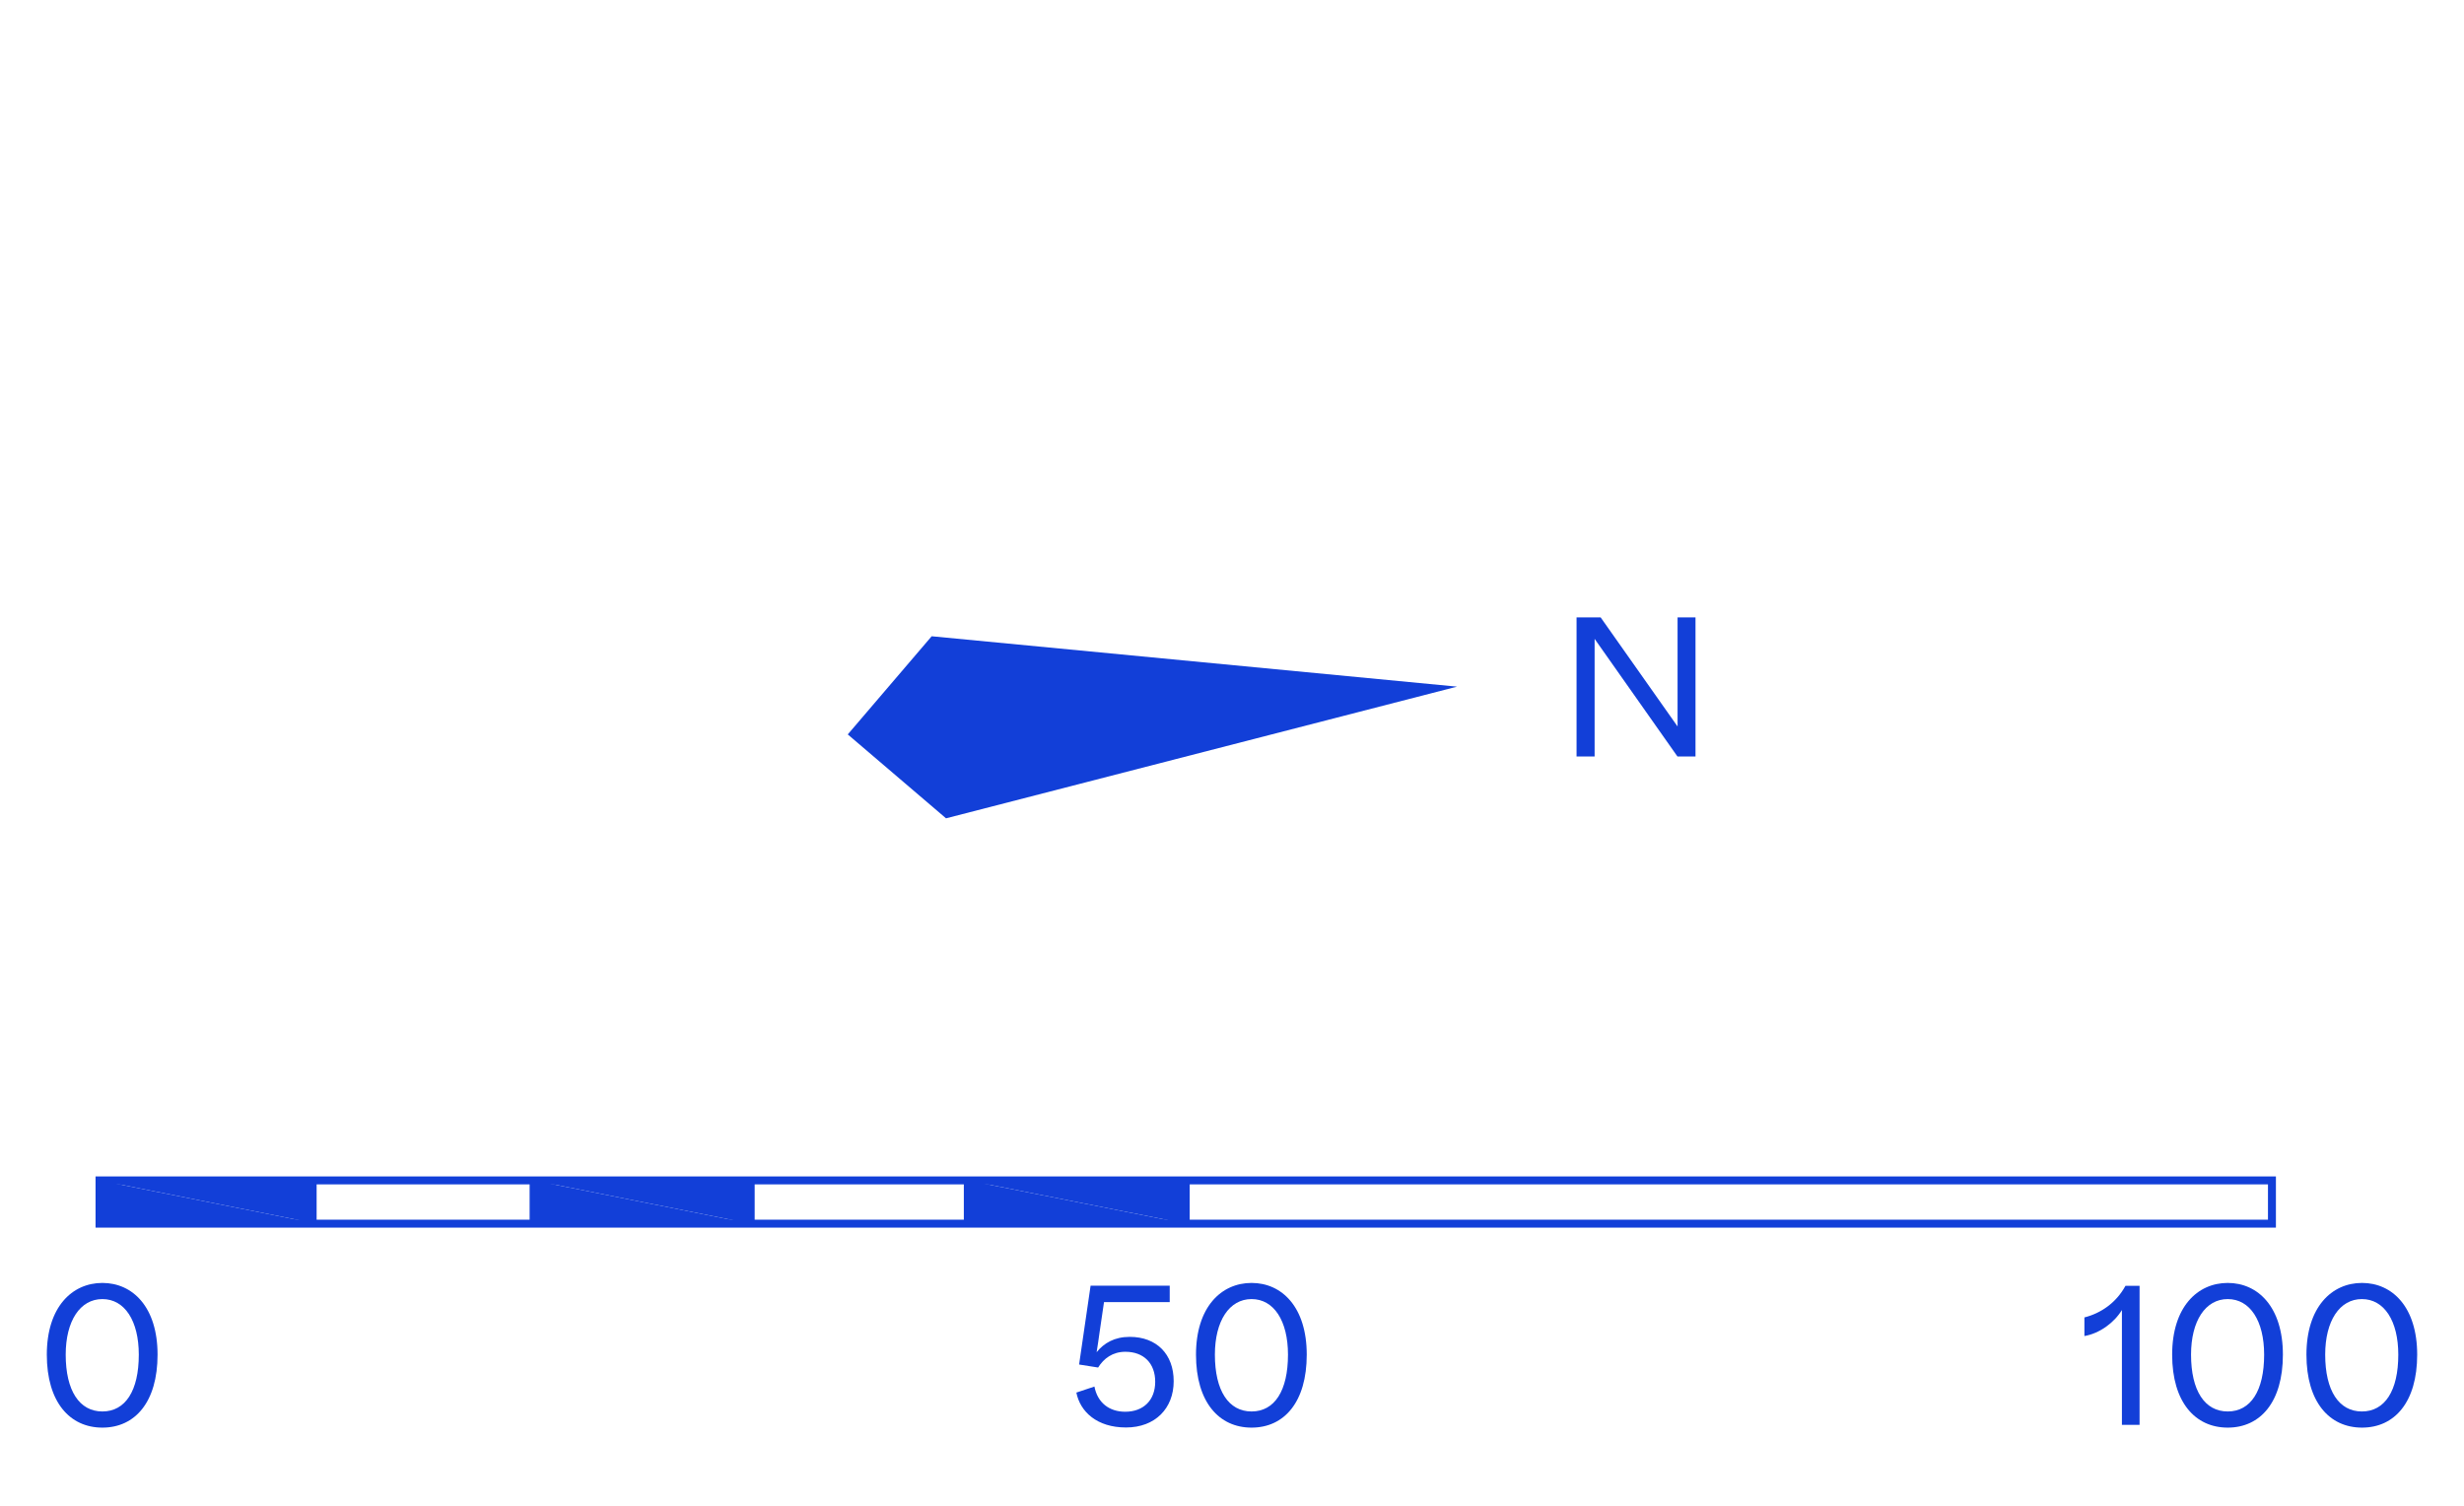
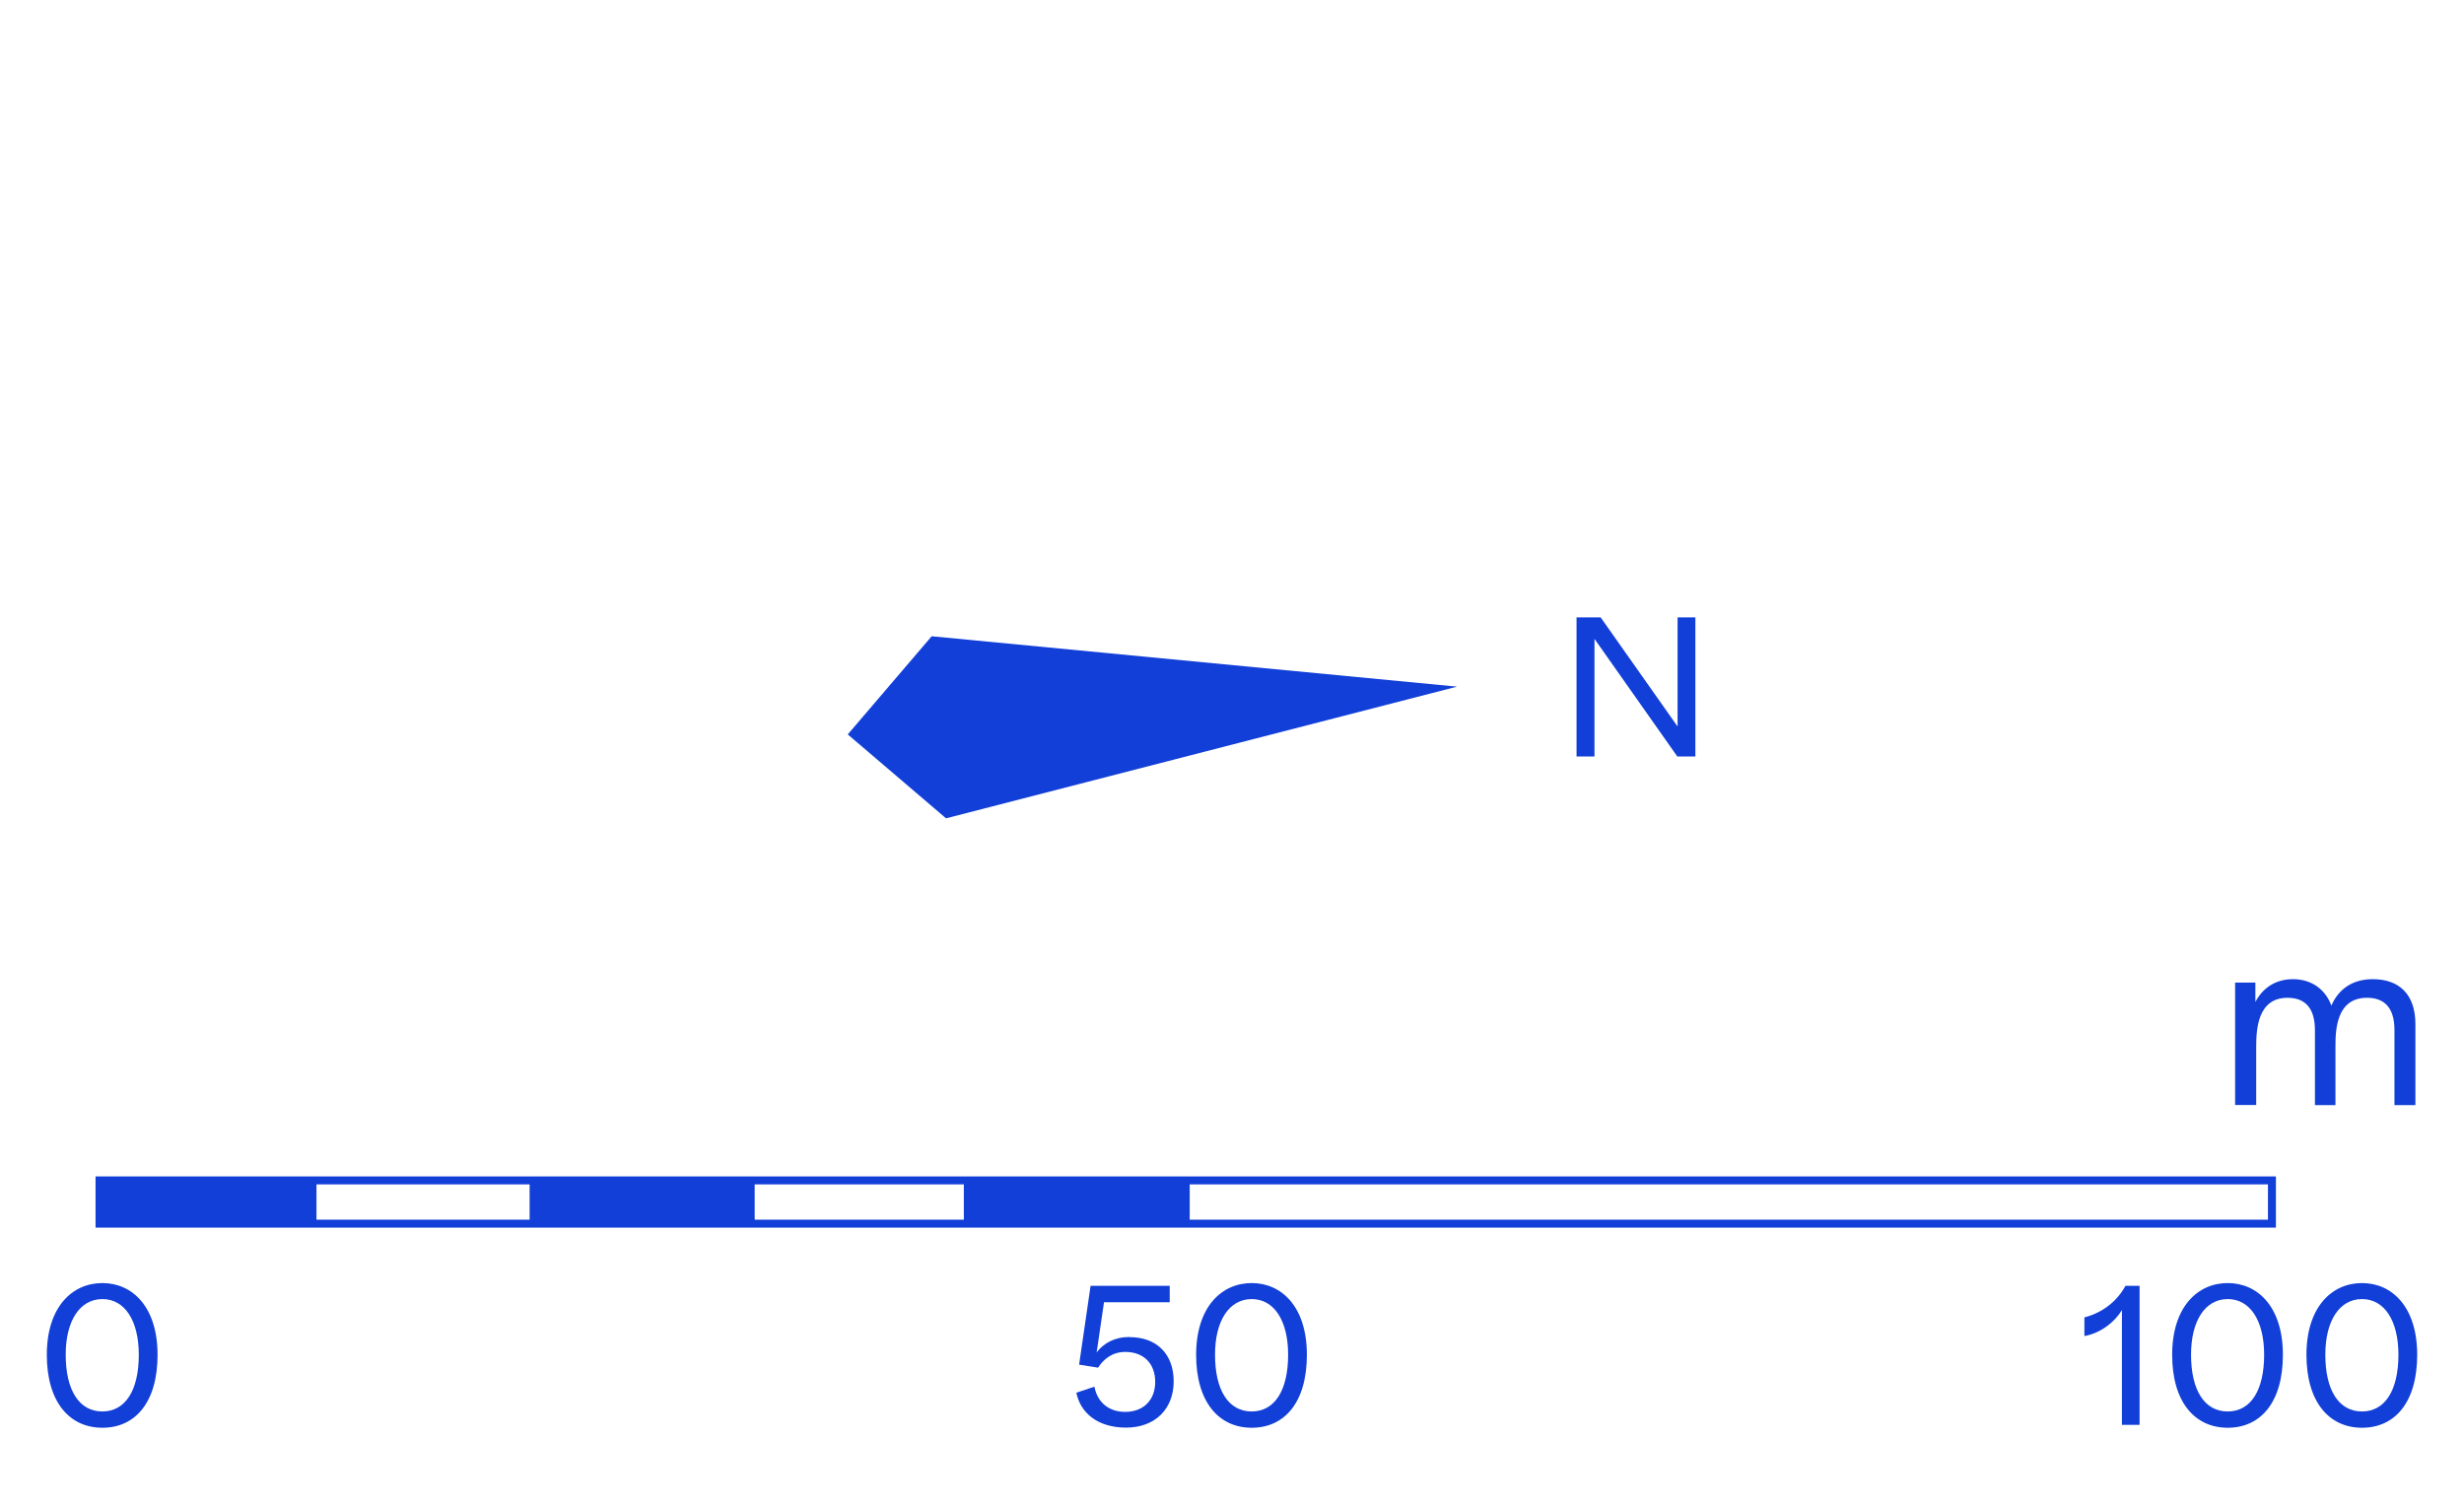
<svg xmlns="http://www.w3.org/2000/svg" viewBox="0 0 180 110">
  <defs>
    <style>
-       .uuid-6e134645-f9c9-4be1-b686-2eea19a2a256 {
-         fill-rule: evenodd;
-       }
- 
-       .uuid-6e134645-f9c9-4be1-b686-2eea19a2a256, .uuid-e02f7f68-b21b-4491-a749-05b7107113a8 {
+       .uuid-4bd6dc38-b233-4146-a18b-8c7e101a2c2b {
        fill: #123fd8;
      }
    </style>
  </defs>
  <g>
-     <path class="uuid-e02f7f68-b21b-4491-a749-05b7107113a8" d="M166.26,89.68H6.98v-3.74h159.28v3.74ZM86.91,89.1h78.77v-2.58h-78.77v2.58ZM70.99,89.1h15.34v-2.58h-15.34v2.58ZM55.13,89.1h15.28v-2.58h-15.28v2.58ZM39.27,89.1h15.28v-2.58h-15.28v2.58ZM7.56,89.1h31.13v-2.58H7.56v2.58Z" />
-     <polyline class="uuid-6e134645-f9c9-4be1-b686-2eea19a2a256" points="23.13 89.39 23.13 86.23 7.27 86.23" />
-     <polyline class="uuid-6e134645-f9c9-4be1-b686-2eea19a2a256" points="7.27 86.23 7.27 89.39 23.13 89.39" />
-     <polyline class="uuid-6e134645-f9c9-4be1-b686-2eea19a2a256" points="54.84 89.39 54.84 86.23 38.98 86.23" />
-     <polyline class="uuid-6e134645-f9c9-4be1-b686-2eea19a2a256" points="38.98 86.23 38.98 89.39 54.84 89.39" />
-     <polyline class="uuid-6e134645-f9c9-4be1-b686-2eea19a2a256" points="86.62 89.39 86.62 86.23 70.7 86.23" />
-     <polyline class="uuid-6e134645-f9c9-4be1-b686-2eea19a2a256" points="70.7 86.23 70.7 89.39 86.62 89.39" />
+     <path class="uuid-4bd6dc38-b233-4146-a18b-8c7e101a2c2b" d="M166.26,85.94H6.98v3.74h159.28v-3.74ZM38.69,89.1h-15.57v-2.58h15.57v2.58ZM70.41,89.1h-15.28v-2.58h15.28v2.58ZM165.68,89.1h-78.77v-2.58h78.77v2.58Z" />
+     <path class="uuid-4bd6dc38-b233-4146-a18b-8c7e101a2c2b" d="M7.48,93.73c-2.22,0-4.06,1.77-4.06,5.24s1.67,5.33,4.06,5.33,4.03-1.84,4.03-5.33-1.83-5.24-4.03-5.24ZM7.48,103.11c-1.68,0-2.68-1.52-2.68-4.15,0-2.47,1.03-4.06,2.68-4.06s2.66,1.6,2.66,4.06c0,2.64-1,4.15-2.66,4.15Z" />
+     <path class="uuid-4bd6dc38-b233-4146-a18b-8c7e101a2c2b" d="M82.53,97.67c-1.12,0-1.89.45-2.42,1.12.07-.45.15-.95.22-1.48l.32-2.18h4.8v-1.2h-5.78l-.84,5.76,1.39.22c.41-.65,1.06-1.15,1.99-1.15,1.34,0,2.18.86,2.18,2.19s-.86,2.19-2.19,2.19c-1.15,0-2.02-.64-2.25-1.84l-1.32.44c.28,1.41,1.49,2.55,3.63,2.55s3.48-1.38,3.48-3.38-1.25-3.23-3.21-3.23Z" />
+     <path class="uuid-4bd6dc38-b233-4146-a18b-8c7e101a2c2b" d="M91.44,93.73c-2.22,0-4.06,1.77-4.06,5.24s1.67,5.33,4.06,5.33,4.03-1.84,4.03-5.33-1.83-5.24-4.03-5.24ZM91.44,103.11c-1.68,0-2.68-1.52-2.68-4.15,0-2.47,1.03-4.06,2.68-4.06s2.66,1.6,2.66,4.06c0,2.64-1,4.15-2.66,4.15Z" />
+     <path class="uuid-4bd6dc38-b233-4146-a18b-8c7e101a2c2b" d="M152.27,96.24v1.36c1.12-.19,2.18-.97,2.74-1.9v8.39h1.29v-10.16h-1.03c-.68,1.25-1.81,2-3,2.31Z" />
+     <path class="uuid-4bd6dc38-b233-4146-a18b-8c7e101a2c2b" d="M162.74,93.73c-2.22,0-4.06,1.77-4.06,5.24s1.67,5.33,4.06,5.33,4.03-1.84,4.03-5.33-1.83-5.24-4.03-5.24ZM162.74,103.11c-1.68,0-2.68-1.52-2.68-4.15,0-2.47,1.03-4.06,2.68-4.06s2.66,1.6,2.66,4.06c0,2.64-1,4.15-2.66,4.15Z" />
+     <path class="uuid-4bd6dc38-b233-4146-a18b-8c7e101a2c2b" d="M172.55,93.73c-2.22,0-4.06,1.77-4.06,5.24s1.67,5.33,4.06,5.33,4.03-1.84,4.03-5.33-1.83-5.24-4.03-5.24ZM172.55,103.11c-1.68,0-2.68-1.52-2.68-4.15,0-2.47,1.03-4.06,2.68-4.06s2.66,1.6,2.66,4.06c0,2.64-1,4.15-2.66,4.15Z" />
+     <polygon class="uuid-4bd6dc38-b233-4146-a18b-8c7e101a2c2b" points="116.48 49.24 116.48 46.67 122.53 55.26 123.85 55.26 123.85 45.1 122.55 45.1 122.55 50.8 122.55 53.07 116.93 45.1 115.17 45.1 115.17 55.26 116.48 55.26 116.48 49.24" />
+     <polygon class="uuid-4bd6dc38-b233-4146-a18b-8c7e101a2c2b" points="106.44 50.16 68.06 46.48 61.93 53.65 69.11 59.78 106.44 50.16" />
  </g>
-   <path class="uuid-e02f7f68-b21b-4491-a749-05b7107113a8" d="M3.42,98.96c0-3.47,1.84-5.24,4.06-5.24s4.03,1.77,4.03,5.24-1.65,5.33-4.03,5.33-4.06-1.86-4.06-5.33ZM10.14,98.96c0-2.47-1.03-4.06-2.66-4.06s-2.68,1.6-2.68,4.06c0,2.63,1,4.15,2.68,4.15s2.66-1.51,2.66-4.15Z" />
-   <g>
-     <path class="uuid-e02f7f68-b21b-4491-a749-05b7107113a8" d="M78.63,101.73l1.32-.44c.23,1.2,1.1,1.84,2.25,1.84,1.33,0,2.19-.84,2.19-2.19s-.84-2.19-2.18-2.19c-.93,0-1.58.49-1.99,1.15l-1.39-.22.84-5.76h5.78v1.2h-4.8l-.32,2.18c-.07.54-.15,1.03-.22,1.48.54-.67,1.31-1.12,2.42-1.12,1.96,0,3.21,1.26,3.21,3.24s-1.35,3.38-3.48,3.38-3.35-1.15-3.63-2.55Z" />
-     <path class="uuid-e02f7f68-b21b-4491-a749-05b7107113a8" d="M87.37,98.96c0-3.47,1.84-5.24,4.06-5.24s4.03,1.77,4.03,5.24-1.65,5.33-4.03,5.33-4.06-1.86-4.06-5.33ZM94.09,98.96c0-2.47-1.03-4.06-2.66-4.06s-2.68,1.6-2.68,4.06c0,2.63,1,4.15,2.68,4.15s2.66-1.51,2.66-4.15Z" />
-   </g>
-   <g>
-     <path class="uuid-e02f7f68-b21b-4491-a749-05b7107113a8" d="M155.01,104.09v-8.39c-.57.93-1.63,1.71-2.74,1.9v-1.36c1.19-.3,2.32-1.06,3-2.31h1.03v10.16h-1.29Z" />
-     <path class="uuid-e02f7f68-b21b-4491-a749-05b7107113a8" d="M158.68,98.96c0-3.47,1.84-5.24,4.06-5.24s4.03,1.77,4.03,5.24-1.65,5.33-4.03,5.33-4.06-1.86-4.06-5.33ZM165.4,98.96c0-2.47-1.03-4.06-2.66-4.06s-2.68,1.6-2.68,4.06c0,2.63,1,4.15,2.68,4.15s2.66-1.51,2.66-4.15Z" />
-     <path class="uuid-e02f7f68-b21b-4491-a749-05b7107113a8" d="M168.49,98.96c0-3.47,1.84-5.24,4.06-5.24s4.03,1.77,4.03,5.24-1.65,5.33-4.03,5.33-4.06-1.86-4.06-5.33ZM175.2,98.96c0-2.47-1.03-4.06-2.66-4.06s-2.68,1.6-2.68,4.06c0,2.63,1,4.15,2.68,4.15s2.66-1.51,2.66-4.15Z" />
-   </g>
-   <path class="uuid-e02f7f68-b21b-4491-a749-05b7107113a8" d="M115.17,55.26v-10.16h1.76l5.62,7.97v-7.97h1.31v10.16h-1.32l-6.05-8.59v8.59h-1.31Z" />
-   <polygon class="uuid-e02f7f68-b21b-4491-a749-05b7107113a8" points="61.93 53.65 68.06 46.48 106.44 50.16 69.11 59.78 61.93 53.65" />
+   <path class="uuid-4bd6dc38-b233-4146-a18b-8c7e101a2c2b" d="M163.28,80.72v-8.94h1.48v1.41c.33-.63,1.12-1.66,2.75-1.66,1.34,0,2.37.74,2.8,1.93.36-.83,1.19-1.93,3.02-1.93,2,0,3.12,1.17,3.12,3.29v5.91h-1.53v-5.49c0-1.7-.81-2.35-2-2.35-2.24,0-2.31,2.33-2.31,3.54v4.3h-1.5v-5.47c0-1.72-.81-2.37-2-2.37-2.2,0-2.29,2.33-2.29,3.59v4.24h-1.52Z" />
</svg>
